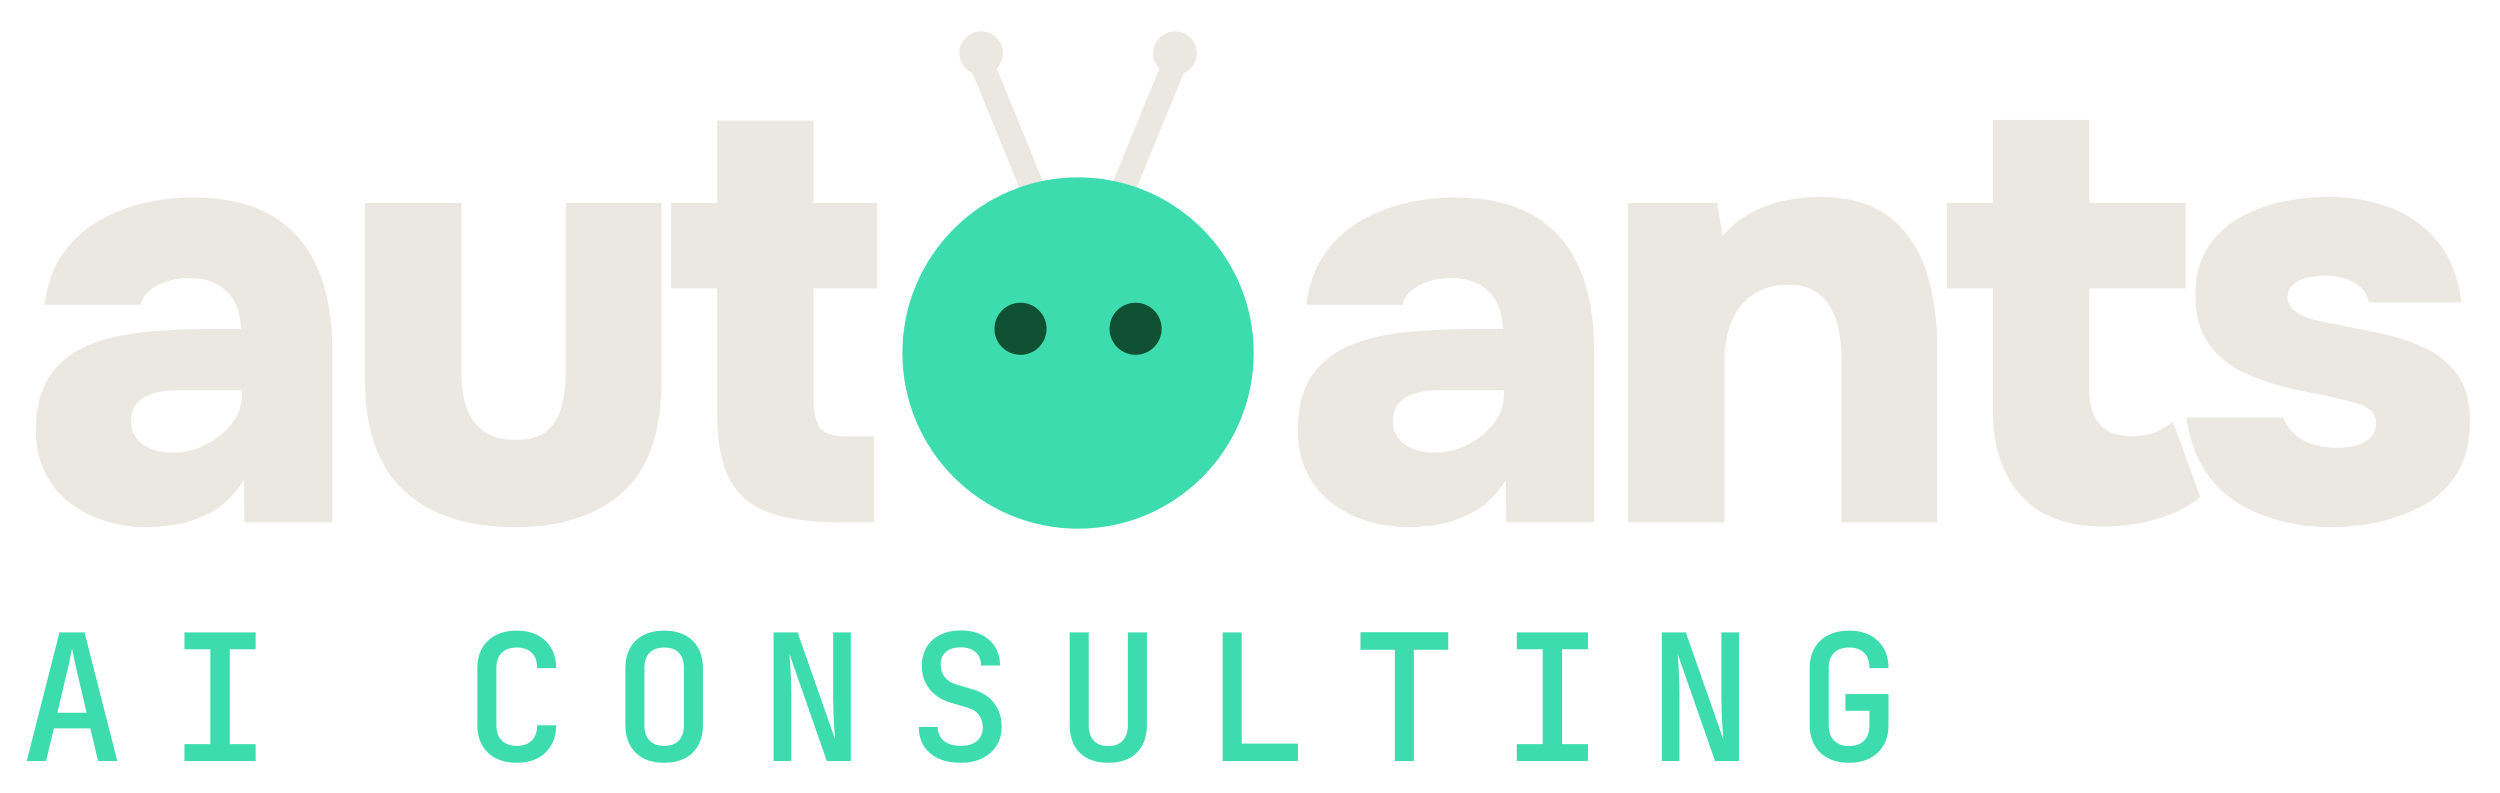
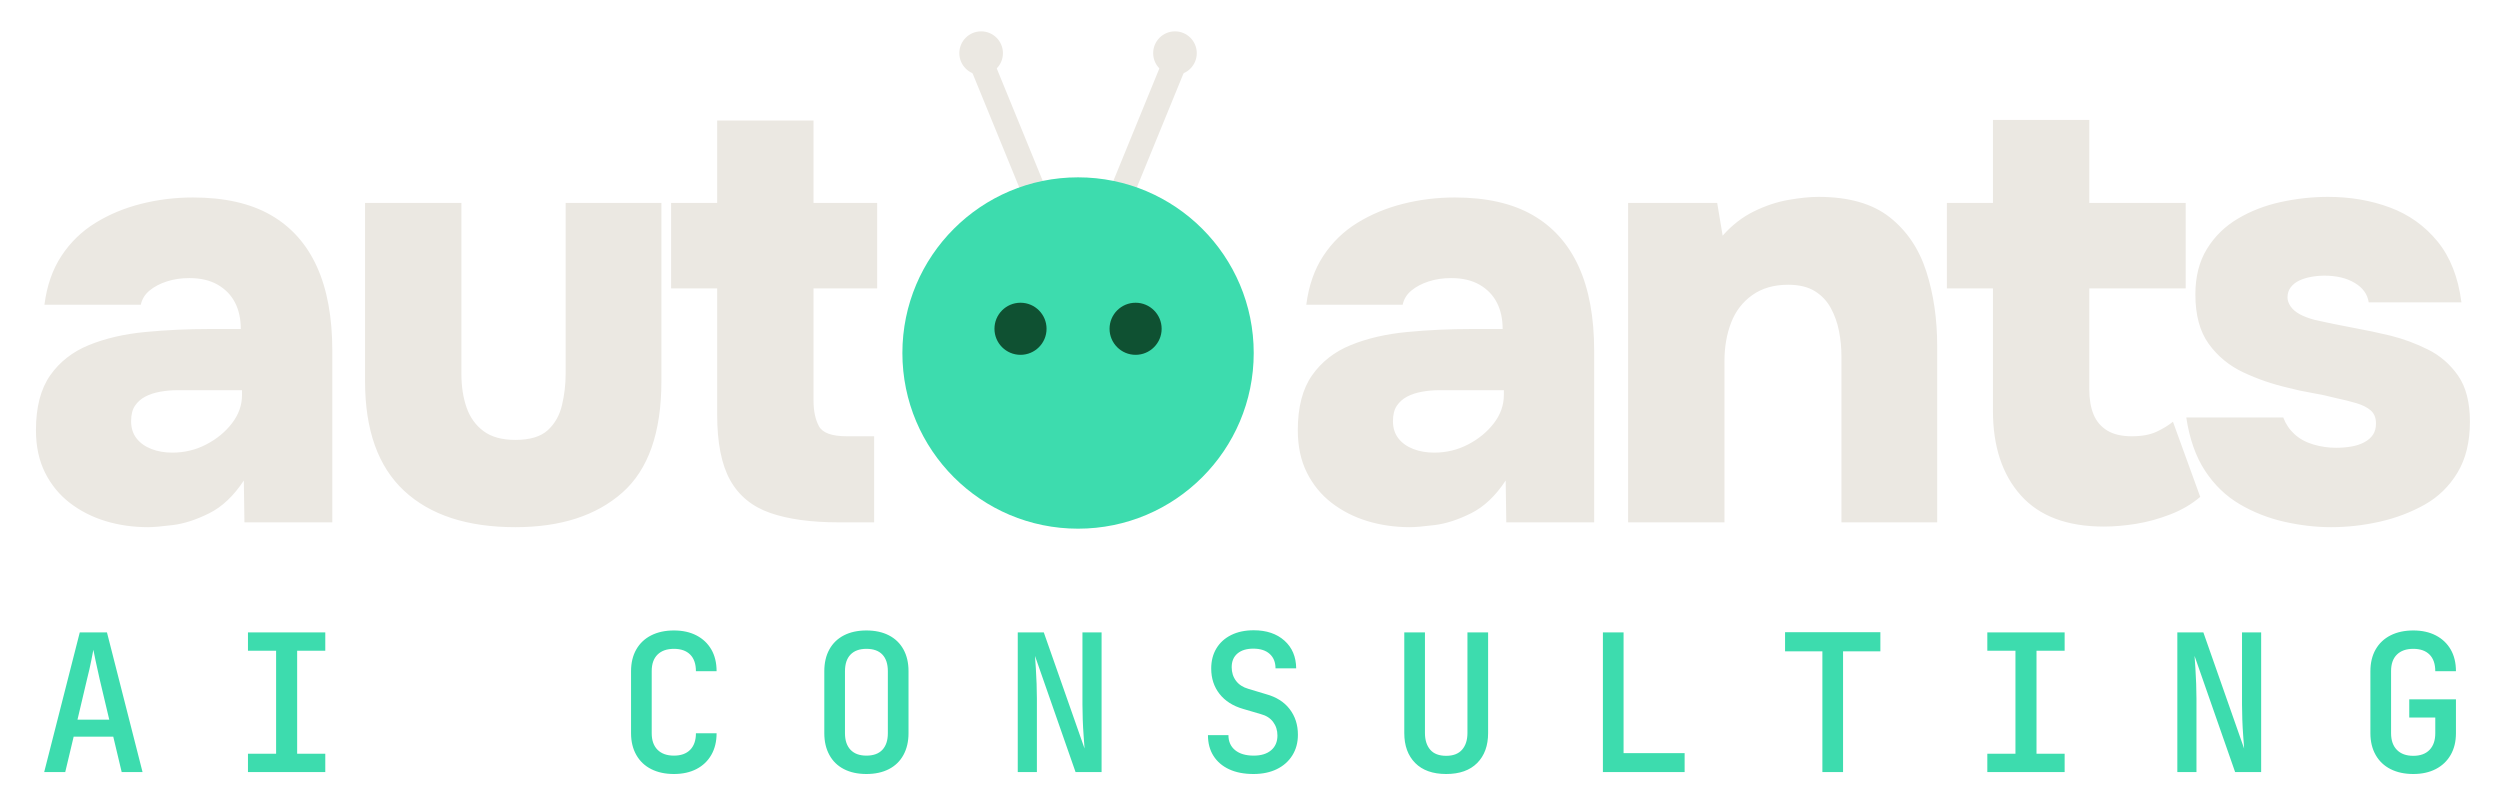
- <svg xmlns="http://www.w3.org/2000/svg" viewBox="-2.0 -2.0 313.5 99.4" role="img" aria-label="autoants, AI consulting">
+ <svg xmlns="http://www.w3.org/2000/svg" viewBox="-2.0 -2.0 313.5 100.8" role="img" aria-label="autoants, AI consulting">
  <path fill="#ebe8e2" d="M16.568 64.108Q13.756 64.108 11.248 63.348Q8.74 62.588 6.764 61.068Q4.788 59.548 3.648 57.268Q2.508 54.988 2.508 51.948Q2.508 47.616 4.294 45.07Q6.08 42.524 9.158 41.27Q12.236 40.016 16.188 39.636Q20.14 39.256 24.396 39.256H28.196Q28.196 37.356 27.474 35.95Q26.752 34.544 25.308 33.708Q23.864 32.872 21.736 32.872Q20.216 32.872 18.924 33.29Q17.632 33.708 16.758 34.43Q15.884 35.152 15.656 36.216H3.572Q4.028 32.644 5.7 30.098Q7.372 27.552 9.956 25.956Q12.54 24.36 15.694 23.562Q18.848 22.764 22.192 22.764Q28.12 22.764 31.958 24.968Q35.796 27.172 37.734 31.428Q39.672 35.684 39.672 41.992V63.5H28.652L28.576 58.256Q26.676 61.144 24.244 62.36Q21.812 63.576 19.684 63.842Q17.556 64.108 16.568 64.108ZM19.608 54.76Q21.888 54.76 23.864 53.734Q25.84 52.708 27.094 51.074Q28.348 49.44 28.348 47.54V46.932H20.14Q19.152 46.932 18.088 47.122Q17.024 47.312 16.226 47.73Q15.428 48.148 14.934 48.87Q14.44 49.592 14.44 50.808Q14.44 52.1 15.124 52.974Q15.808 53.848 16.986 54.304Q18.164 54.76 19.608 54.76Z M62.624 64.108Q53.58 64.108 48.678 59.548Q43.776 54.988 43.776 45.792V23.448H55.86V44.88Q55.86 47.236 56.506 49.098Q57.152 50.96 58.634 52.062Q60.116 53.164 62.624 53.164Q65.36 53.164 66.69 51.948Q68.02 50.732 68.476 48.794Q68.932 46.856 68.932 44.88V23.448H80.94V45.792Q80.94 55.444 76.038 59.776Q71.136 64.108 62.624 64.108Z M103.132 63.5Q97.964 63.5 94.582 62.322Q91.2 61.144 89.566 58.218Q87.932 55.292 87.932 49.972V34.164H82.156V23.448H87.932V13.112H100.016V23.448H107.996V34.164H100.016V48.224Q100.016 50.2 100.7 51.454Q101.384 52.708 104.196 52.708H107.616V63.5Z M174.804 64.108Q171.992 64.108 169.484 63.348Q166.976 62.588 165 61.068Q163.024 59.548 161.884 57.268Q160.744 54.988 160.744 51.948Q160.744 47.616 162.53 45.07Q164.316 42.524 167.394 41.27Q170.472 40.016 174.424 39.636Q178.376 39.256 182.632 39.256H186.432Q186.432 37.356 185.71 35.95Q184.988 34.544 183.544 33.708Q182.1 32.872 179.972 32.872Q178.452 32.872 177.16 33.29Q175.868 33.708 174.994 34.43Q174.12 35.152 173.892 36.216H161.808Q162.264 32.644 163.936 30.098Q165.608 27.552 168.192 25.956Q170.776 24.36 173.93 23.562Q177.084 22.764 180.428 22.764Q186.356 22.764 190.194 24.968Q194.032 27.172 195.97 31.428Q197.908 35.684 197.908 41.992V63.5H186.888L186.812 58.256Q184.912 61.144 182.48 62.36Q180.048 63.576 177.92 63.842Q175.792 64.108 174.804 64.108ZM177.844 54.76Q180.124 54.76 182.1 53.734Q184.076 52.708 185.33 51.074Q186.584 49.44 186.584 47.54V46.932H178.376Q177.388 46.932 176.324 47.122Q175.26 47.312 174.462 47.73Q173.664 48.148 173.17 48.87Q172.676 49.592 172.676 50.808Q172.676 52.1 173.36 52.974Q174.044 53.848 175.222 54.304Q176.4 54.76 177.844 54.76Z M202.164 63.5V23.448H213.336L214.02 27.552Q215.768 25.576 217.934 24.512Q220.1 23.448 222.266 23.068Q224.432 22.688 226.028 22.688Q231.728 22.688 234.958 25.234Q238.188 27.78 239.556 32.036Q240.924 36.292 240.924 41.384V63.5H228.916V42.676Q228.916 41.08 228.612 39.522Q228.308 37.964 227.586 36.634Q226.864 35.304 225.572 34.506Q224.28 33.708 222.228 33.708Q219.568 33.708 217.744 35.0Q215.92 36.292 215.084 38.458Q214.248 40.624 214.248 43.284V63.5Z M261.824 64.032Q254.908 64.032 251.412 60.118Q247.916 56.204 247.916 49.516V34.164H242.14V23.448H247.916V13.036H260V23.448H272.084V34.164H260V46.856Q260 48.68 260.532 49.972Q261.064 51.264 262.242 51.986Q263.42 52.708 265.32 52.708Q267.22 52.708 268.436 52.138Q269.652 51.568 270.488 50.884L273.908 60.308Q272.312 61.676 270.146 62.512Q267.98 63.348 265.852 63.69Q263.724 64.032 261.824 64.032Z M290.324 64.108Q287.436 64.108 284.434 63.424Q281.432 62.74 278.848 61.22Q276.264 59.7 274.516 57.04Q272.768 54.38 272.16 50.352H284.32Q284.776 51.568 285.726 52.442Q286.676 53.316 288.082 53.734Q289.488 54.152 290.932 54.152Q291.92 54.152 292.832 54.0Q293.744 53.848 294.466 53.468Q295.188 53.088 295.568 52.518Q295.948 51.948 295.948 51.112Q295.948 50.048 295.302 49.478Q294.656 48.908 293.516 48.566Q292.376 48.224 290.932 47.92Q289.488 47.54 287.93 47.274Q286.372 47.008 284.928 46.628Q281.964 45.944 279.304 44.69Q276.644 43.436 274.972 41.118Q273.3 38.8 273.3 34.924Q273.3 31.58 274.744 29.224Q276.188 26.868 278.62 25.424Q281.052 23.98 284.016 23.334Q286.98 22.688 289.944 22.688Q294.124 22.688 297.696 24.018Q301.268 25.348 303.662 28.274Q306.056 31.2 306.664 35.912H295.036Q294.808 34.392 293.288 33.48Q291.768 32.568 289.488 32.568Q288.652 32.568 287.816 32.72Q286.98 32.872 286.334 33.176Q285.688 33.48 285.27 34.012Q284.852 34.544 284.852 35.304Q284.852 35.836 285.232 36.406Q285.612 36.976 286.372 37.394Q287.132 37.812 288.272 38.116Q290.628 38.648 293.098 39.104Q295.568 39.56 297.772 40.092Q300.204 40.7 302.484 41.84Q304.764 42.98 306.246 45.108Q307.728 47.236 307.728 50.884Q307.728 54.684 306.17 57.268Q304.612 59.852 302.028 61.296Q299.444 62.74 296.404 63.424Q293.364 64.108 290.324 64.108Z" />
  <g transform="translate(109.64 -1.03) scale(0.7596069)">
    <g stroke="#ebe8e2" stroke-width="4" stroke-linecap="round">
      <path d="M24 31 15 9M38 31l9-22" />
    </g>
    <circle cx="15" cy="7.5" r="3.6" fill="#ebe8e2" />
    <circle cx="47" cy="7.5" r="3.6" fill="#ebe8e2" />
    <circle cx="31" cy="57" r="29" fill="#3ddcae" />
    <circle cx="21.5" cy="53" r="4.3" fill="#0f5132" />
    <circle cx="40.5" cy="53" r="4.3" fill="#0f5132" />
  </g>
-   <path fill="#3ddcae" d="M1.35 93.433 5.461 77.3H8.599L12.71 93.433H10.301L9.328 89.344H4.754L3.781 93.433ZM5.196 87.378H8.864L7.759 82.714Q7.472 81.477 7.284 80.56Q7.096 79.643 7.03 79.311Q6.964 79.643 6.787 80.56Q6.61 81.477 6.301 82.692ZM21.13 93.433V91.311H24.378V79.422H21.13V77.3H30.058V79.422H26.809V91.311H30.058V93.433ZM62.81 93.654Q61.308 93.654 60.192 93.09Q59.075 92.527 58.468 91.455Q57.86 90.383 57.86 88.947V81.786Q57.86 80.328 58.468 79.267Q59.075 78.206 60.192 77.643Q61.308 77.079 62.81 77.079Q64.313 77.079 65.418 77.654Q66.523 78.228 67.131 79.278Q67.739 80.328 67.739 81.786H65.352Q65.352 80.527 64.689 79.864Q64.026 79.201 62.81 79.201Q61.595 79.201 60.921 79.864Q60.247 80.527 60.247 81.764V88.947Q60.247 90.184 60.921 90.858Q61.595 91.532 62.81 91.532Q64.026 91.532 64.689 90.858Q65.352 90.184 65.352 88.947H67.739Q67.739 90.383 67.131 91.444Q66.523 92.505 65.418 93.079Q64.313 93.654 62.81 93.654ZM81.286 93.654Q79.783 93.654 78.689 93.09Q77.595 92.527 77.01 91.455Q76.424 90.383 76.424 88.947V81.786Q76.424 80.328 77.01 79.267Q77.595 78.206 78.689 77.643Q79.783 77.079 81.286 77.079Q82.789 77.079 83.883 77.643Q84.977 78.206 85.562 79.267Q86.148 80.328 86.148 81.764V88.947Q86.148 90.383 85.562 91.455Q84.977 92.527 83.883 93.09Q82.789 93.654 81.286 93.654ZM81.286 91.532Q82.502 91.532 83.131 90.858Q83.761 90.184 83.761 88.947V81.786Q83.761 80.527 83.131 79.864Q82.502 79.201 81.286 79.201Q80.093 79.201 79.452 79.864Q78.811 80.527 78.811 81.786V88.947Q78.811 90.184 79.452 90.858Q80.093 91.532 81.286 91.532ZM95.01 93.433V77.3H98.016L102.723 90.715Q102.679 90.074 102.612 89.19Q102.546 88.306 102.513 87.355Q102.48 86.405 102.48 85.632V77.3H104.69V93.433H101.684L96.999 80.018Q97.043 80.593 97.099 81.455Q97.154 82.317 97.187 83.245Q97.22 84.173 97.22 84.969V93.433ZM118.48 93.654Q116.845 93.654 115.674 93.113Q114.502 92.571 113.861 91.566Q113.22 90.56 113.22 89.168H115.585Q115.585 90.273 116.359 90.903Q117.132 91.532 118.502 91.532Q119.784 91.532 120.513 90.914Q121.243 90.295 121.243 89.212Q121.243 88.306 120.746 87.643Q120.248 86.98 119.32 86.737L117.287 86.14Q115.519 85.632 114.558 84.405Q113.596 83.179 113.596 81.477Q113.596 80.151 114.193 79.156Q114.79 78.162 115.895 77.609Q117 77.057 118.502 77.057Q120.712 77.057 122.049 78.25Q123.386 79.444 123.409 81.455H121.022Q121.022 80.394 120.348 79.786Q119.674 79.178 118.458 79.178Q117.287 79.178 116.624 79.742Q115.961 80.306 115.961 81.322Q115.961 82.228 116.458 82.891Q116.955 83.554 117.884 83.819L119.939 84.438Q121.707 84.924 122.657 86.162Q123.607 87.4 123.607 89.123Q123.607 90.472 122.967 91.499Q122.326 92.527 121.177 93.09Q120.027 93.654 118.48 93.654ZM136.978 93.654Q134.657 93.654 133.398 92.383Q132.138 91.112 132.138 88.925V77.3H134.525V88.925Q134.525 90.14 135.133 90.847Q135.74 91.554 136.978 91.554Q138.193 91.554 138.812 90.847Q139.431 90.14 139.431 88.925V77.3H141.818V88.925Q141.818 91.112 140.558 92.383Q139.298 93.654 136.978 93.654ZM151.321 93.433V77.3H153.708V91.245H160.758V93.433ZM172.913 93.433V79.488H168.603V77.278H179.609V79.488H175.299V93.433ZM188.206 93.433V91.311H191.454V79.422H188.206V77.3H197.134V79.422H193.885V91.311H197.134V93.433ZM206.394 93.433V77.3H209.4L214.107 90.715Q214.063 90.074 213.996 89.19Q213.93 88.306 213.897 87.355Q213.864 86.405 213.864 85.632V77.3H216.074V93.433H213.068L208.383 80.018Q208.427 80.593 208.483 81.455Q208.538 82.317 208.571 83.245Q208.604 84.173 208.604 84.969V93.433ZM229.886 93.654Q228.384 93.654 227.268 93.09Q226.151 92.527 225.544 91.455Q224.936 90.383 224.936 88.947V81.786Q224.936 80.328 225.544 79.267Q226.151 78.206 227.268 77.643Q228.384 77.079 229.886 77.079Q231.389 77.079 232.494 77.654Q233.599 78.228 234.207 79.278Q234.815 80.328 234.815 81.786H232.428Q232.428 80.527 231.765 79.864Q231.102 79.201 229.886 79.201Q228.671 79.201 227.997 79.864Q227.323 80.527 227.323 81.764V88.947Q227.323 90.184 227.997 90.869Q228.671 91.554 229.886 91.554Q231.102 91.554 231.765 90.869Q232.428 90.184 232.428 88.947V87.134H229.422V85.035H234.815V88.947Q234.815 90.383 234.207 91.444Q233.599 92.505 232.494 93.079Q231.389 93.654 229.886 93.654Z" />
+   <path fill="#3ddcae" d="M3.54 94.82 8.004 77.3H11.412L15.876 94.82H13.26L12.204 90.38H7.236L6.18 94.82ZM7.716 88.244H11.7L10.5 83.18Q10.188 81.836 9.984 80.84Q9.78 79.844 9.708 79.484Q9.636 79.844 9.444 80.84Q9.252 81.836 8.916 83.156ZM29.095 94.82V92.516H32.623V79.604H29.095V77.3H38.791V79.604H35.263V92.516H38.791V94.82ZM82.509 95.06Q80.877 95.06 79.665 94.448Q78.453 93.836 77.793 92.672Q77.133 91.508 77.133 89.948V82.172Q77.133 80.588 77.793 79.436Q78.453 78.284 79.665 77.672Q80.877 77.06 82.509 77.06Q84.141 77.06 85.341 77.684Q86.541 78.308 87.201 79.448Q87.861 80.588 87.861 82.172H85.269Q85.269 80.804 84.549 80.084Q83.829 79.364 82.509 79.364Q81.189 79.364 80.457 80.084Q79.725 80.804 79.725 82.148V89.948Q79.725 91.292 80.457 92.024Q81.189 92.756 82.509 92.756Q83.829 92.756 84.549 92.024Q85.269 91.292 85.269 89.948H87.861Q87.861 91.508 87.201 92.66Q86.541 93.812 85.341 94.436Q84.141 95.06 82.509 95.06ZM106.648 95.06Q105.016 95.06 103.828 94.448Q102.64 93.836 102.004 92.672Q101.368 91.508 101.368 89.948V82.172Q101.368 80.588 102.004 79.436Q102.64 78.284 103.828 77.672Q105.016 77.06 106.648 77.06Q108.28 77.06 109.468 77.672Q110.656 78.284 111.292 79.436Q111.928 80.588 111.928 82.148V89.948Q111.928 91.508 111.292 92.672Q110.656 93.836 109.468 94.448Q108.28 95.06 106.648 95.06ZM106.648 92.756Q107.968 92.756 108.652 92.024Q109.336 91.292 109.336 89.948V82.172Q109.336 80.804 108.652 80.084Q107.968 79.364 106.648 79.364Q105.352 79.364 104.656 80.084Q103.96 80.804 103.96 82.172V89.948Q103.96 91.292 104.656 92.024Q105.352 92.756 106.648 92.756ZM125.627 94.82V77.3H128.891L134.003 91.868Q133.955 91.172 133.883 90.212Q133.811 89.252 133.775 88.22Q133.739 87.188 133.739 86.348V77.3H136.139V94.82H132.875L127.787 80.252Q127.835 80.876 127.895 81.812Q127.955 82.748 127.991 83.756Q128.027 84.764 128.027 85.628V94.82ZM155.19 95.06Q153.414 95.06 152.142 94.472Q150.87 93.884 150.174 92.792Q149.478 91.7 149.478 90.188H152.046Q152.046 91.388 152.886 92.072Q153.726 92.756 155.214 92.756Q156.606 92.756 157.398 92.084Q158.19 91.412 158.19 90.236Q158.19 89.252 157.65 88.532Q157.11 87.812 156.102 87.548L153.894 86.9Q151.974 86.348 150.93 85.016Q149.886 83.684 149.886 81.836Q149.886 80.396 150.534 79.316Q151.182 78.236 152.382 77.636Q153.582 77.036 155.214 77.036Q157.614 77.036 159.066 78.332Q160.518 79.628 160.542 81.812H157.95Q157.95 80.66 157.218 80.0Q156.486 79.34 155.166 79.34Q153.894 79.34 153.174 79.952Q152.454 80.564 152.454 81.668Q152.454 82.652 152.994 83.372Q153.534 84.092 154.542 84.38L156.774 85.052Q158.694 85.58 159.726 86.924Q160.758 88.268 160.758 90.14Q160.758 91.604 160.062 92.72Q159.366 93.836 158.118 94.448Q156.87 95.06 155.19 95.06ZM179.353 95.06Q176.833 95.06 175.465 93.68Q174.097 92.3 174.097 89.924V77.3H176.689V89.924Q176.689 91.244 177.349 92.012Q178.009 92.78 179.353 92.78Q180.673 92.78 181.345 92.012Q182.017 91.244 182.017 89.924V77.3H184.609V89.924Q184.609 92.3 183.241 93.68Q181.873 95.06 179.353 95.06ZM199.004 94.82V77.3H201.596V92.444H209.252V94.82ZM226.527 94.82V79.676H221.847V77.276H233.799V79.676H229.119V94.82ZM247.21 94.82V92.516H250.738V79.604H247.21V77.3H256.906V79.604H253.378V92.516H256.906V94.82ZM271.037 94.82V77.3H274.301L279.413 91.868Q279.365 91.172 279.293 90.212Q279.221 89.252 279.185 88.22Q279.149 87.188 279.149 86.348V77.3H281.549V94.82H278.285L273.197 80.252Q273.245 80.876 273.305 81.812Q273.365 82.748 273.401 83.756Q273.437 84.764 273.437 85.628V94.82ZM300.624 95.06Q298.992 95.06 297.78 94.448Q296.568 93.836 295.908 92.672Q295.248 91.508 295.248 89.948V82.172Q295.248 80.588 295.908 79.436Q296.568 78.284 297.78 77.672Q298.992 77.06 300.624 77.06Q302.256 77.06 303.456 77.684Q304.656 78.308 305.316 79.448Q305.976 80.588 305.976 82.172H303.384Q303.384 80.804 302.664 80.084Q301.944 79.364 300.624 79.364Q299.304 79.364 298.572 80.084Q297.84 80.804 297.84 82.148V89.948Q297.84 91.292 298.572 92.036Q299.304 92.78 300.624 92.78Q301.944 92.78 302.664 92.036Q303.384 91.292 303.384 89.948V87.98H300.12V85.7H305.976V89.948Q305.976 91.508 305.316 92.66Q304.656 93.812 303.456 94.436Q302.256 95.06 300.624 95.06Z" />
</svg>
